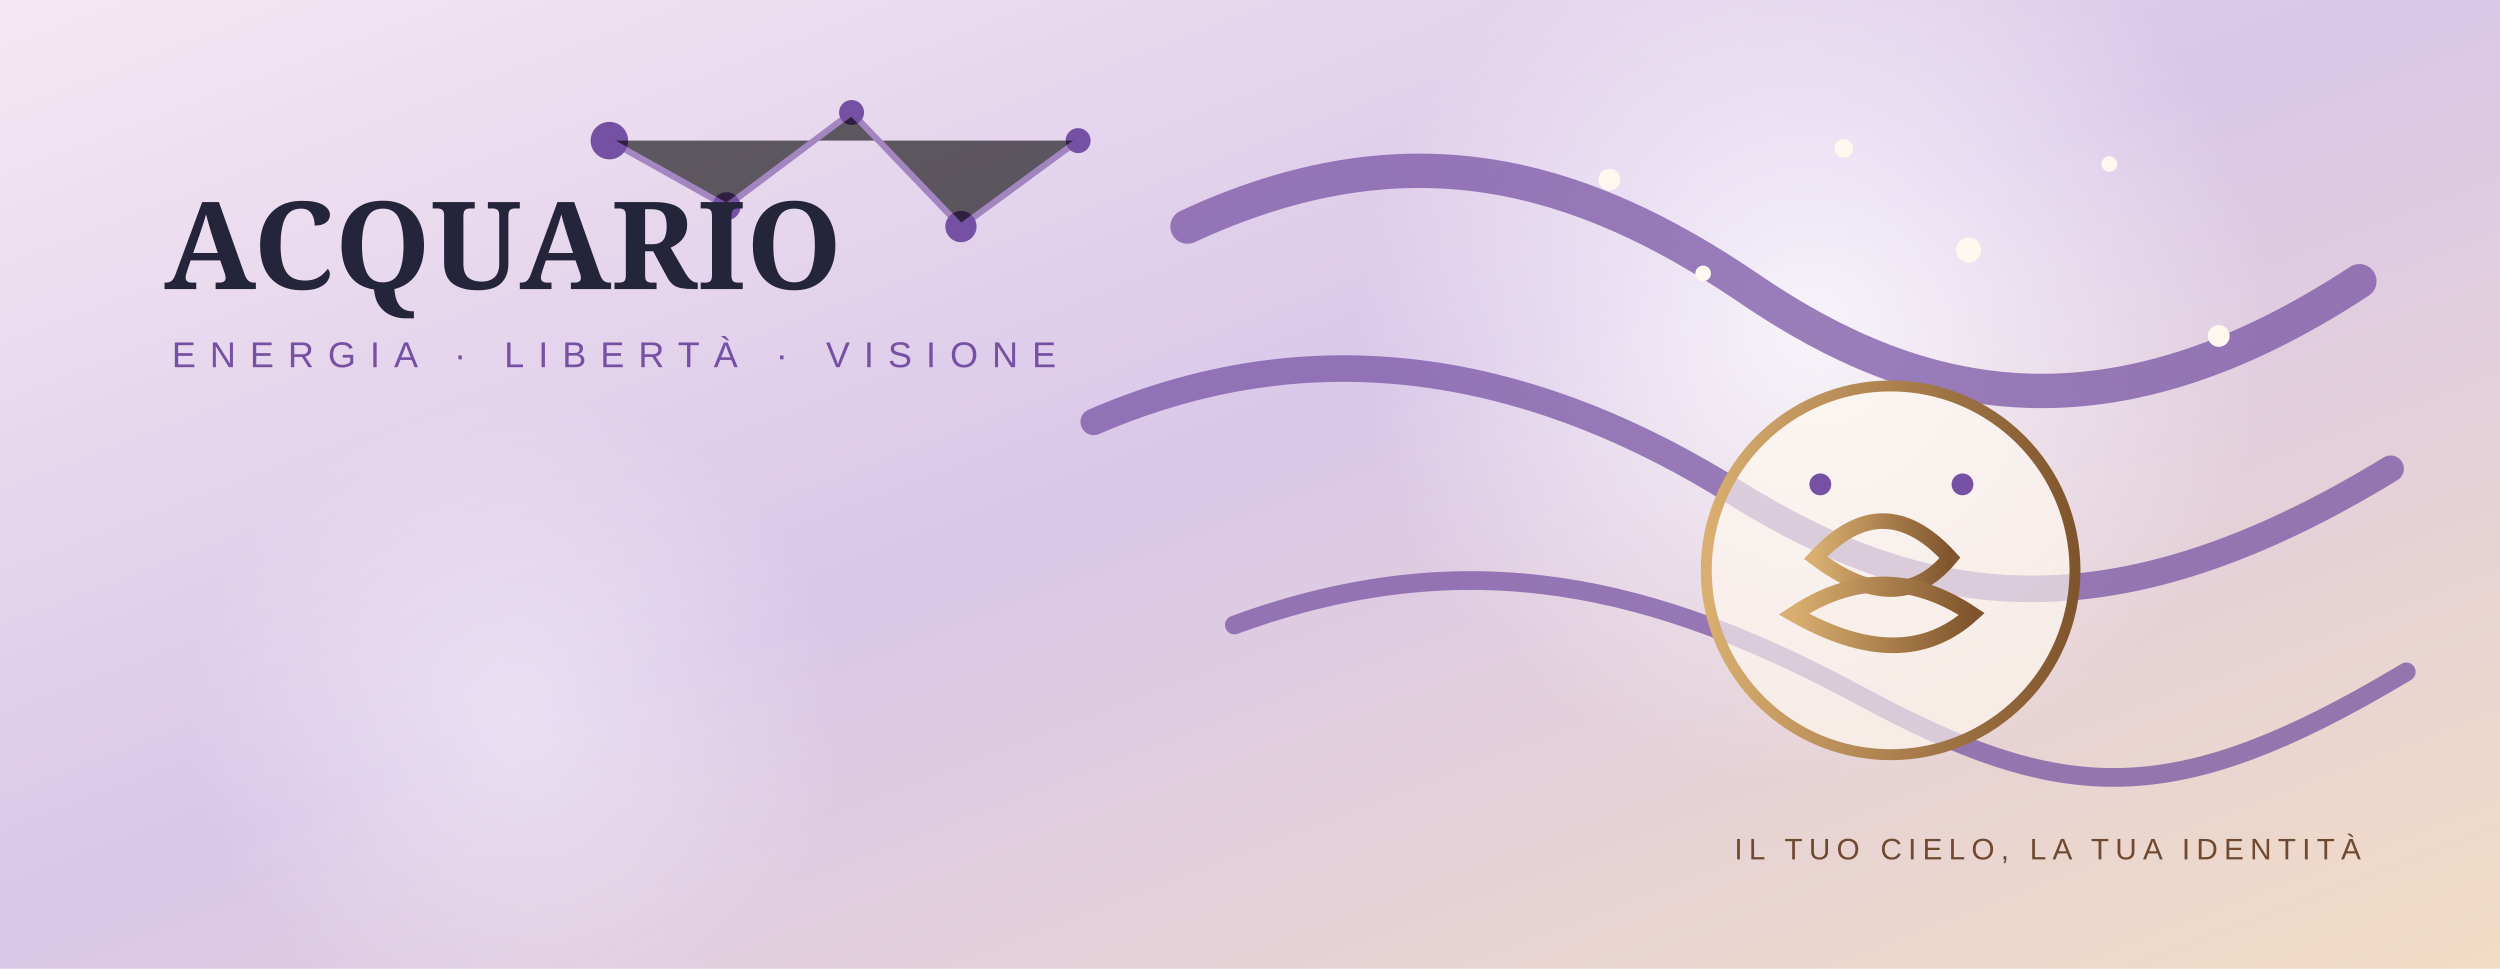
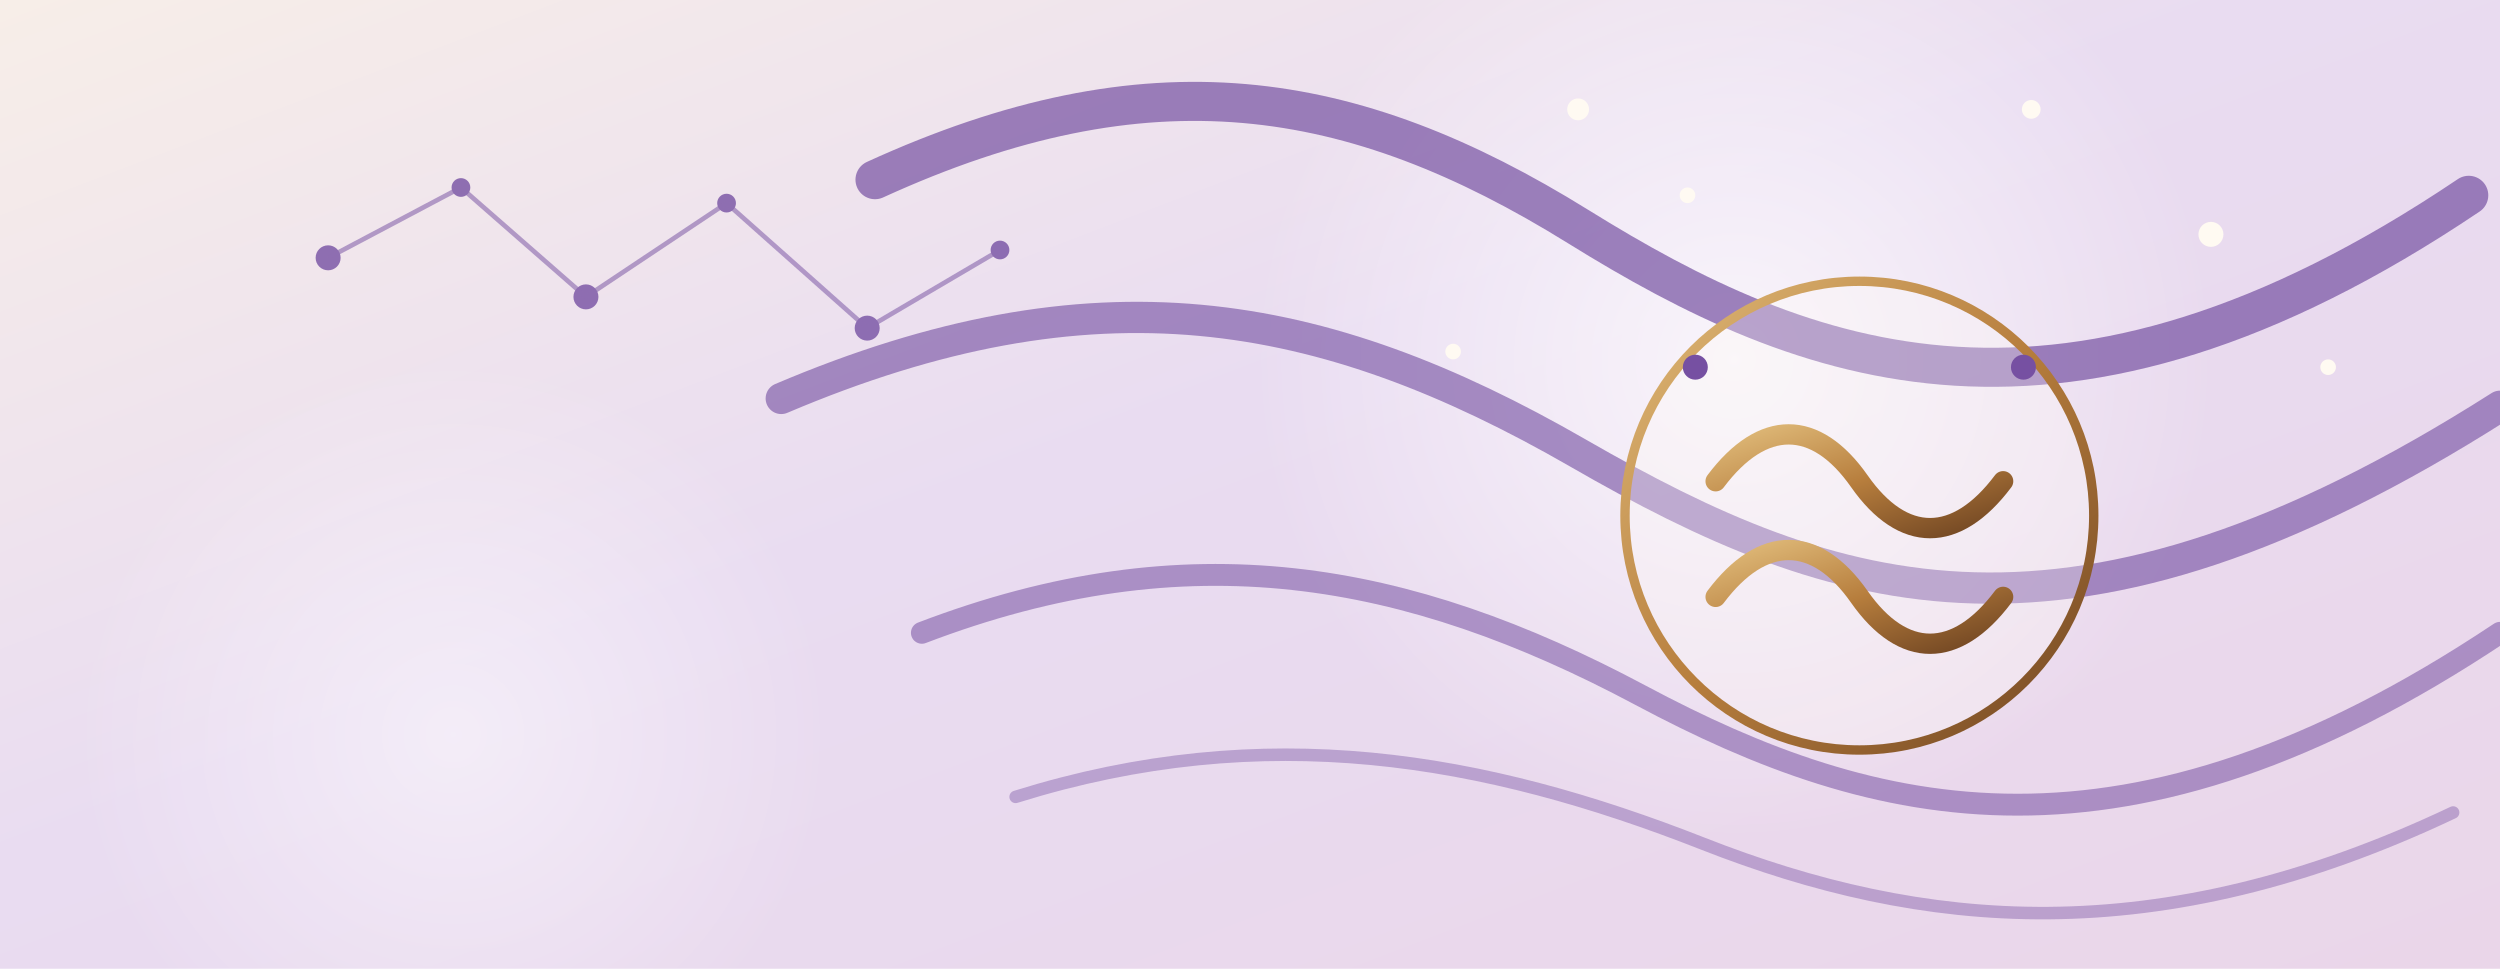
<svg xmlns="http://www.w3.org/2000/svg" viewBox="0 0 1600 620">
  <defs>
    <linearGradient id="bg" x1="0" y1="0" x2="1" y2="1">
-       <stop stop-color="#f5e8f2" />
-       <stop offset=".48" stop-color="#d9c7e9" />
-       <stop offset="1" stop-color="#f2dcc4" />
+       <stop stop-color="#f7eee8" />
+       <stop offset=".45" stop-color="#e9dcf1" />
+       <stop offset="1" stop-color="#ead6e9" />
    </linearGradient>
-     <radialGradient id="glow">
-       <stop stop-color="#fff" stop-opacity=".8" />
+     <radialGradient id="light">
+       <stop stop-color="#fff" stop-opacity=".95" />
      <stop offset="1" stop-color="#fff" stop-opacity="0" />
    </radialGradient>
-     <linearGradient id="gold">
-       <stop stop-color="#d9ae70" />
-       <stop offset="1" stop-color="#80552d" />
+     <linearGradient id="gold" x1="0" y1="0" x2="1" y2="1">
+       <stop stop-color="#e0bb7a" />
+       <stop offset=".5" stop-color="#b77e3d" />
+       <stop offset="1" stop-color="#704522" />
    </linearGradient>
  </defs>
  <rect width="1600" height="620" fill="url(#bg)" />
-   <circle cx="1160" cy="210" r="290" fill="url(#glow)" />
-   <circle cx="330" cy="460" r="210" fill="url(#glow)" opacity=".55" />
-   <g fill="none" stroke="#7650a2" stroke-linecap="round" opacity=".72">
-     <path d="M760 145 C900 80 1010 110 1120 185 S1350 285 1510 180" stroke-width="22" />
-     <path d="M700 270 C850 205 990 240 1110 315 S1350 410 1530 300" stroke-width="17" />
-     <path d="M790 400 C940 345 1060 375 1190 445 S1390 520 1540 430" stroke-width="12" />
-   </g>
-   <g fill="#fff8ef">
-     <circle cx="1030" cy="115" r="7" />
-     <circle cx="1090" cy="175" r="5" />
-     <circle cx="1180" cy="95" r="6" />
-     <circle cx="1260" cy="160" r="8" />
-     <circle cx="1350" cy="105" r="5" />
-     <circle cx="1420" cy="215" r="7" />
-   </g>
-   <g transform="translate(390 90)">
-     <circle cx="0" cy="0" r="12" fill="#7650a2" />
-     <circle cx="75" cy="42" r="9" fill="#7650a2" />
-     <circle cx="155" cy="-18" r="8" fill="#7650a2" />
-     <circle cx="225" cy="55" r="10" fill="#7650a2" />
-     <circle cx="300" cy="0" r="8" fill="#7650a2" />
-     <g stroke="#7650a2" stroke-width="4" opacity=".6">
-       <path d="M0 0L75 42 155-18 225 55 300 0" />
+   <circle cx="1110" cy="230" r="310" fill="url(#light)" opacity=".75" />
+   <circle cx="290" cy="470" r="240" fill="url(#light)" opacity=".5" />
+   <g transform="translate(210 95)" fill="#7650a2" opacity=".8">
+     <circle cx="0" cy="70" r="8" />
+     <circle cx="85" cy="25" r="6" />
+     <circle cx="165" cy="95" r="8" />
+     <circle cx="255" cy="35" r="6" />
+     <circle cx="345" cy="115" r="8" />
+     <circle cx="430" cy="65" r="6" />
+     <g fill="none" stroke="#7650a2" stroke-width="3" opacity=".65">
+       <path d="M0 70L85 25L165 95L255 35L345 115L430 65" />
    </g>
  </g>
-   <text x="105" y="185" font-family="Georgia,serif" font-size="78" font-weight="700" fill="#24243b">ACQUARIO</text>
-   <text x="110" y="235" font-family="Arial,sans-serif" font-size="23" letter-spacing="9" fill="#7650a2">ENERGIA · LIBERTÀ · VISIONE</text>
-   <g transform="translate(1210 365)">
-     <circle r="118" fill="rgba(255,249,239,.65)" stroke="url(#gold)" stroke-width="7" />
-     <path d="M-48 -8 Q-5 -55 38 -8 Q5 32 -48 -8Z" fill="none" stroke="url(#gold)" stroke-width="10" />
-     <path d="M-62 28 Q-5 -10 52 28 Q8 68 -62 28Z" fill="none" stroke="url(#gold)" stroke-width="10" />
-     <circle cx="-45" cy="-55" r="7" fill="#7650a2" />
-     <circle cx="46" cy="-55" r="7" fill="#7650a2" />
+   <g fill="none" stroke="#7954a4" stroke-linecap="round">
+     <path d="M560 115 C735 35 865 55 1010 145 S1320 300 1580 125" stroke-width="25" opacity=".72" />
+     <path d="M500 255 C700 170 845 195 1010 290 S1325 435 1600 260" stroke-width="20" opacity=".64" />
+     <path d="M590 405 C760 340 900 365 1050 445 S1360 565 1600 405" stroke-width="14" opacity=".56" />
+     <path d="M650 510 C810 460 950 485 1090 540 S1380 610 1570 520" stroke-width="8" opacity=".42" />
  </g>
-   <text x="1110" y="550" font-family="Arial,sans-serif" font-size="19" letter-spacing="4" fill="#6f4a31">IL TUO CIELO, LA TUA IDENTITÀ</text>
+   <g transform="translate(1190 330)">
+     <circle r="150" fill="#fffaf2" fill-opacity=".28" stroke="url(#gold)" stroke-width="6" />
+     <path d="M-92 -22 C-62 -62 -28 -62 0 -22 S62 18 92 -22" fill="none" stroke="url(#gold)" stroke-width="13" stroke-linecap="round" />
+     <path d="M-92 52 C-62 12 -28 12 0 52 S62 92 92 52" fill="none" stroke="url(#gold)" stroke-width="13" stroke-linecap="round" />
+     <circle cx="-105" cy="-95" r="8" fill="#7650a2" />
+     <circle cx="105" cy="-95" r="8" fill="#7650a2" />
+   </g>
+   <g fill="#fffaf2">
+     <circle cx="1010" cy="70" r="7" />
+     <circle cx="1080" cy="125" r="5" />
+     <circle cx="1300" cy="70" r="6" />
+     <circle cx="1415" cy="150" r="8" />
+     <circle cx="1490" cy="235" r="5" />
+     <circle cx="930" cy="225" r="5" />
+   </g>
</svg>
